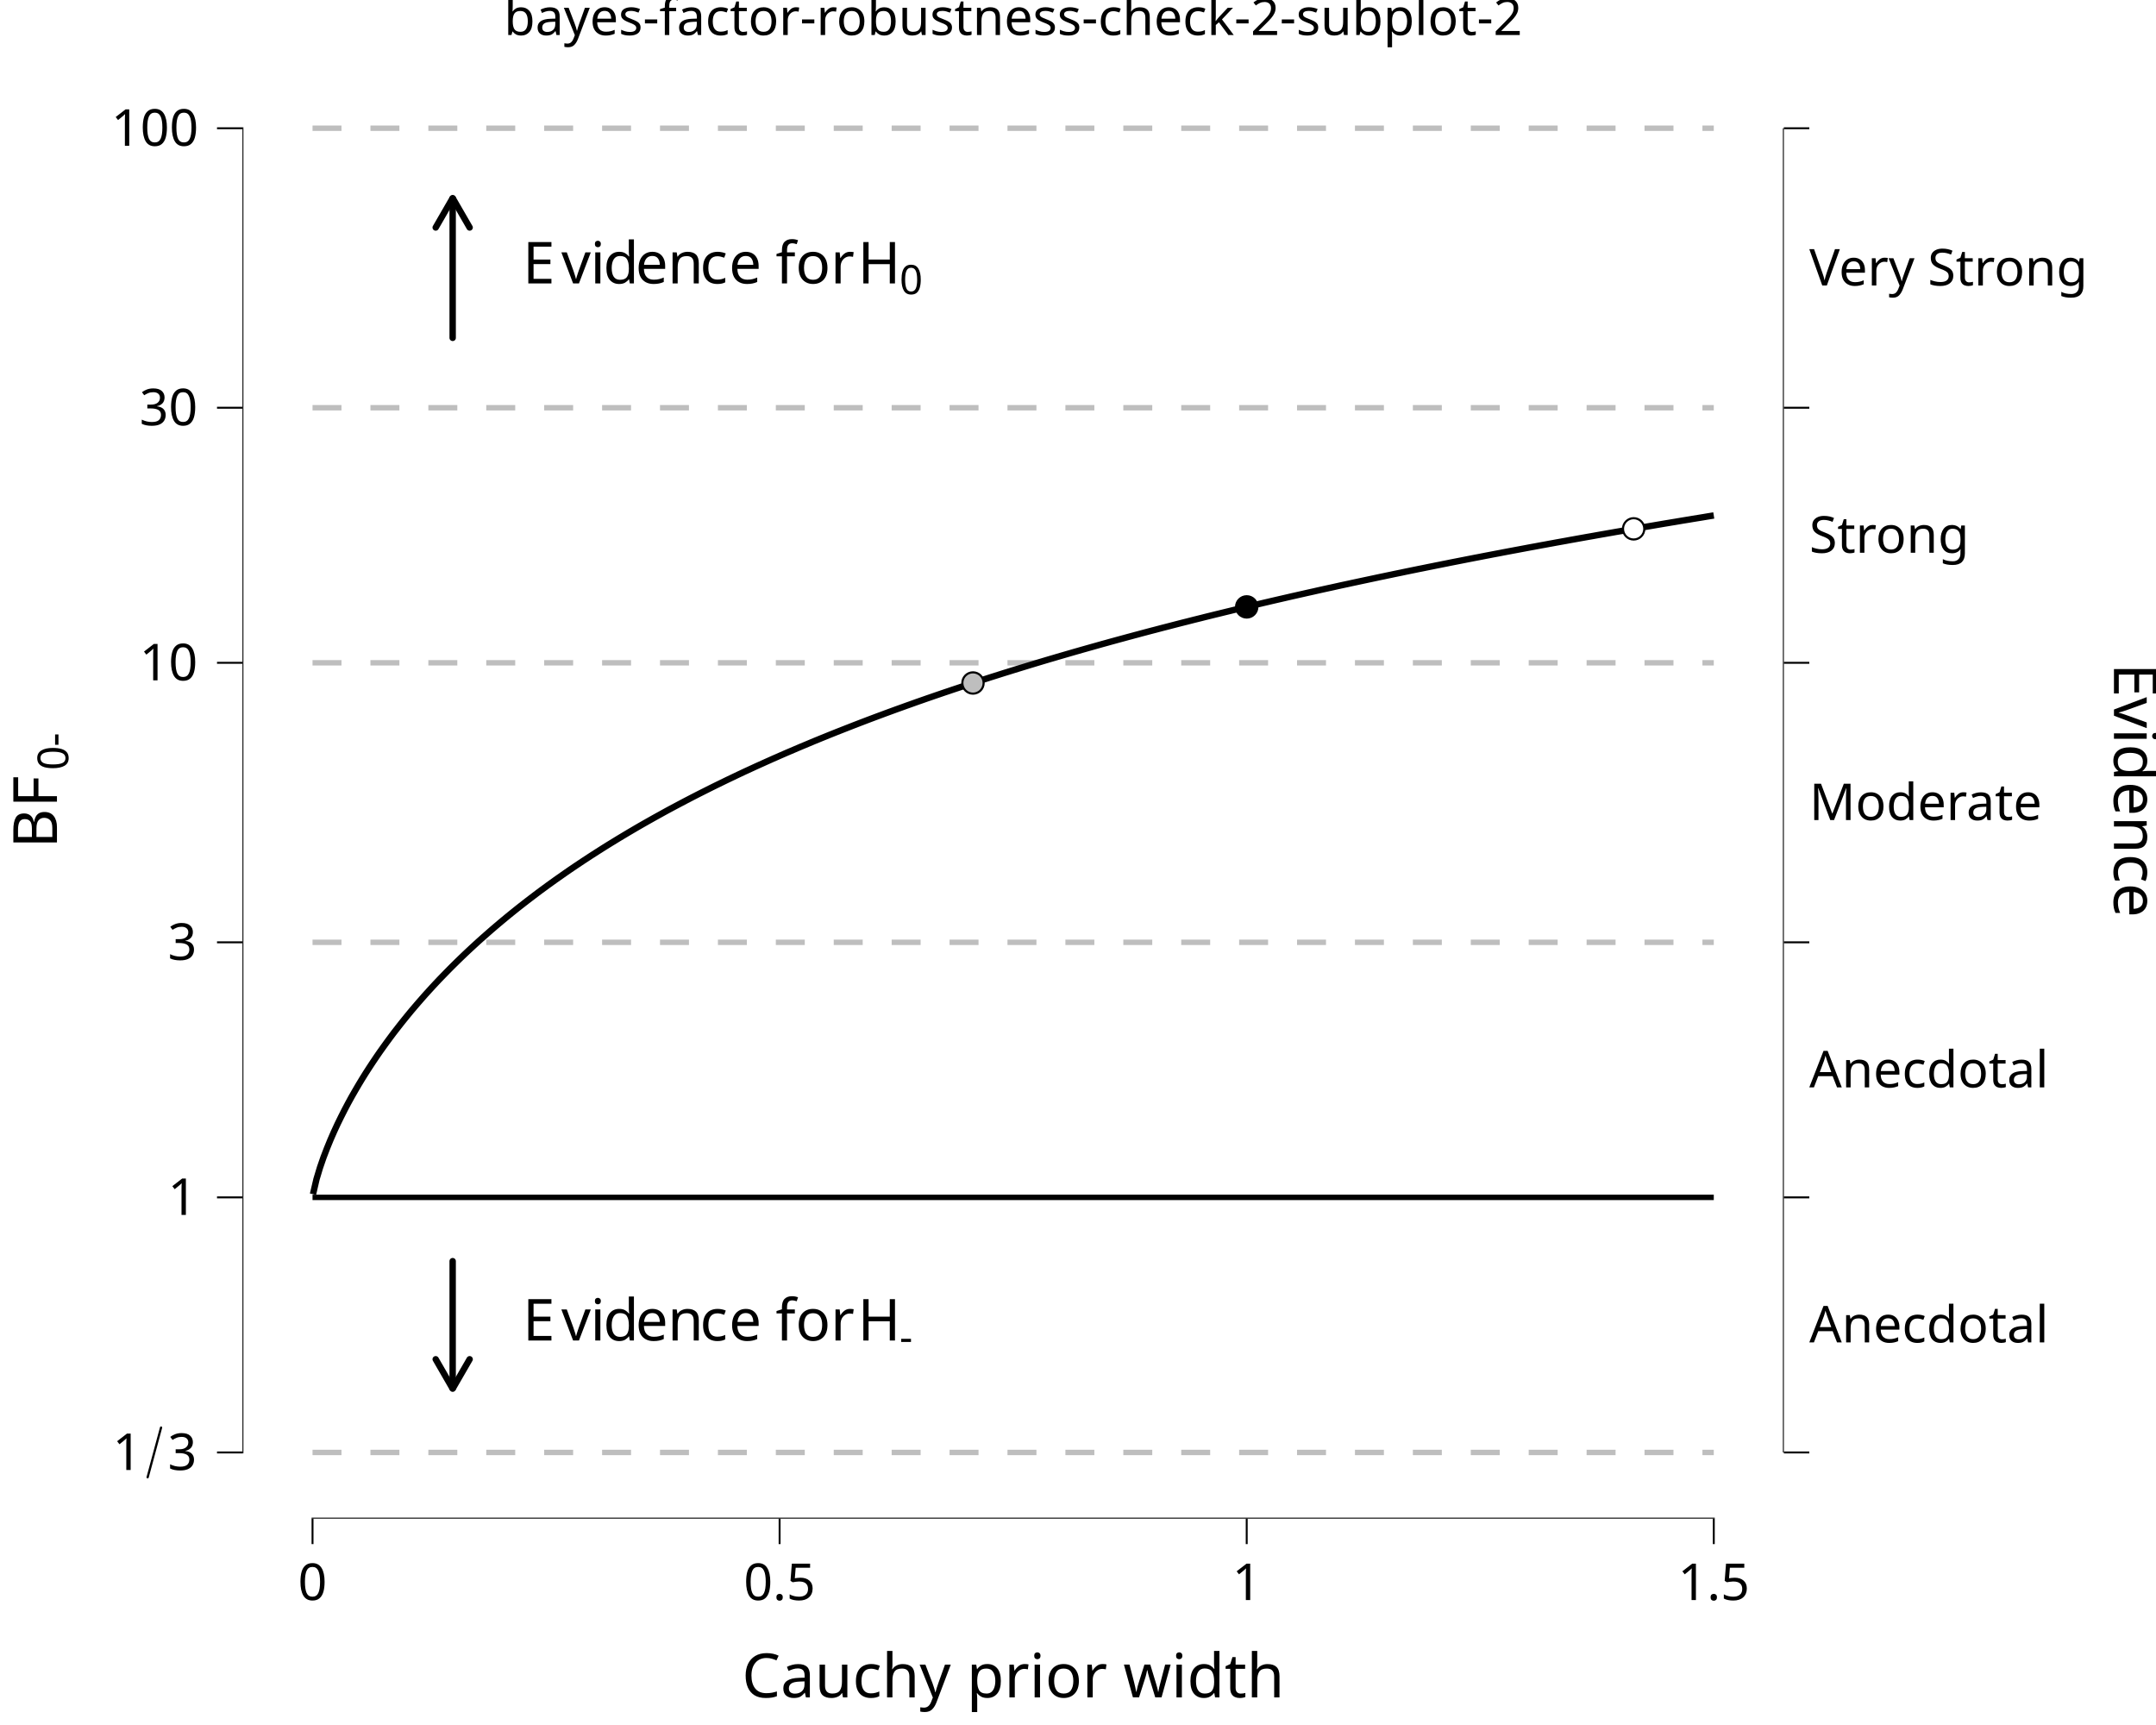
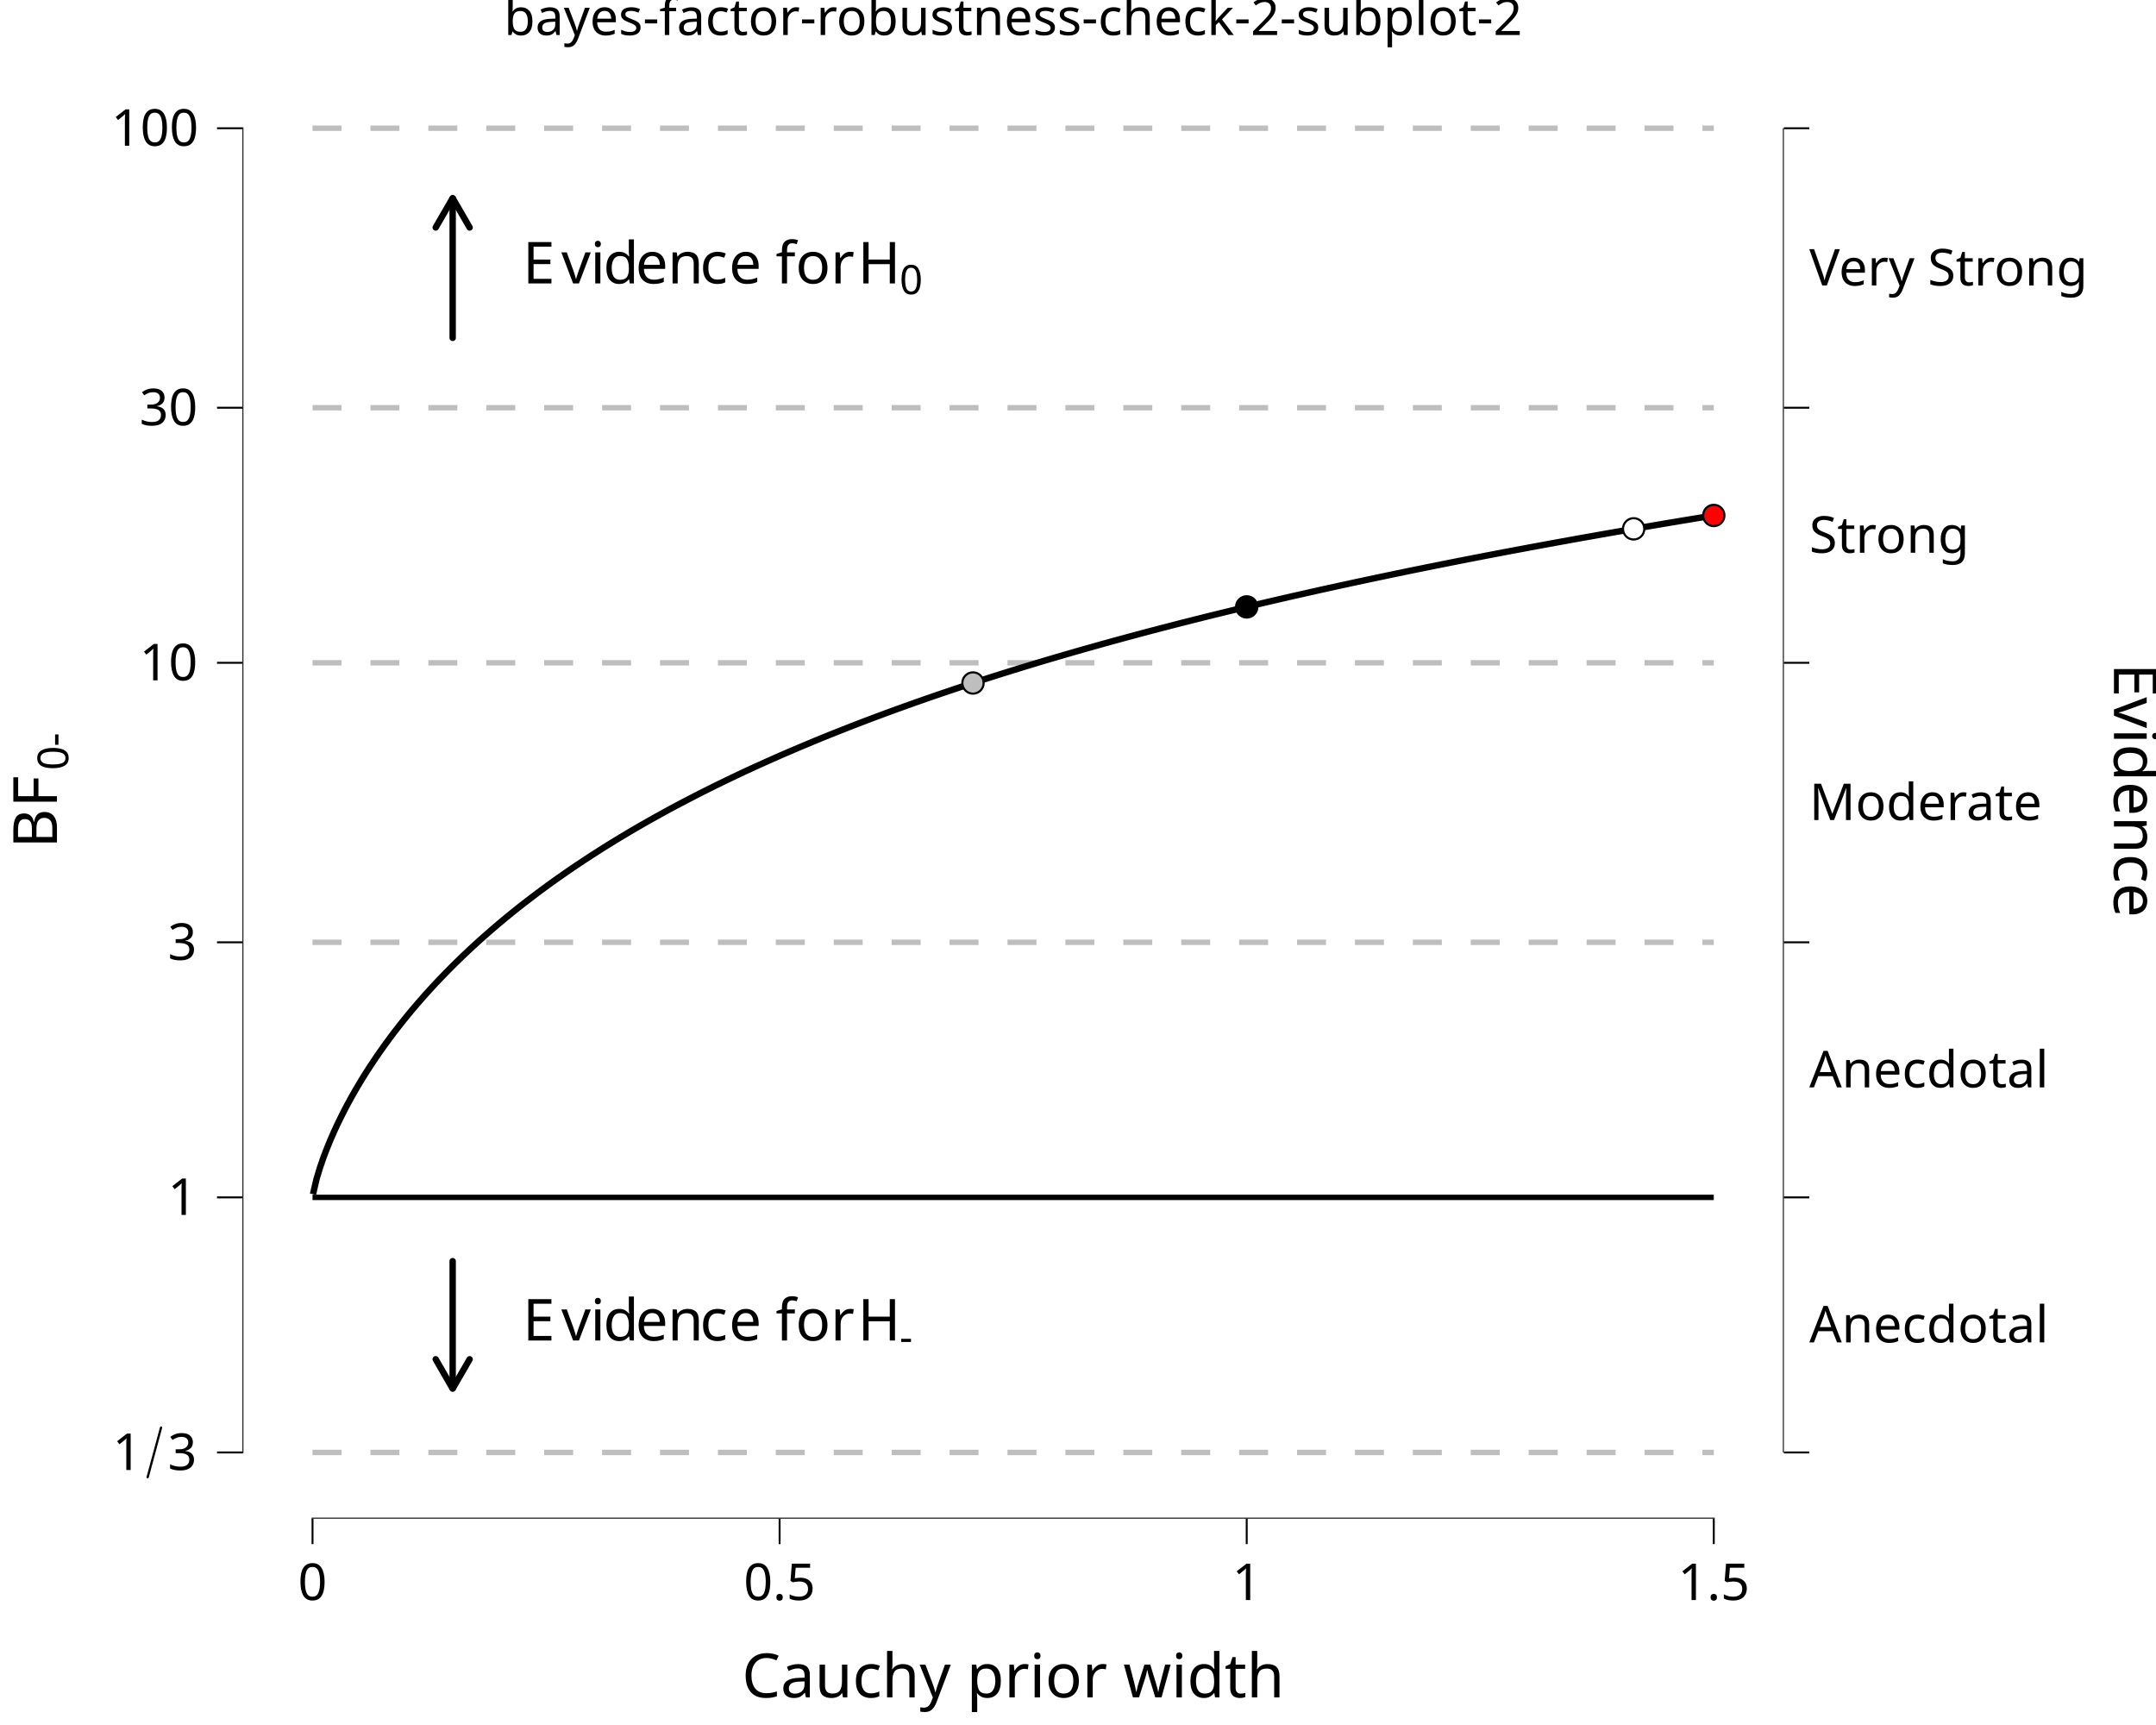
<svg xmlns="http://www.w3.org/2000/svg" class="svglite" data-engine-version="2.0" width="720.00pt" height="576.00pt" viewBox="0 0 720.00 576.00">
  <defs>
    <style type="text/css">
    .svglite line, .svglite polyline, .svglite polygon, .svglite path, .svglite rect, .svglite circle {
      fill: none;
      stroke: #000000;
      stroke-linecap: round;
      stroke-linejoin: round;
      stroke-miterlimit: 10.00;
    }
  </style>
  </defs>
  <rect width="100%" height="100%" style="stroke: none; fill: #FFFFFF;" />
  <defs>
    <clipPath id="cpMC4wMHw3MjAuMDB8MC4wMHw1NzYuMDA=">
      <rect x="0.00" y="0.00" width="720.00" height="576.00" />
    </clipPath>
  </defs>
  <g clip-path="url(#cpMC4wMHw3MjAuMDB8MC4wMHw1NzYuMDA=)">
    <rect x="0.00" y="0.00" width="720.00" height="576.00" style="stroke-width: 10.67; stroke: none;" />
  </g>
  <defs>
    <clipPath id="cpODAuOTd8NTk1LjcyfDIwLjcxfDUwNy4wOQ==">
      <rect x="80.97" y="20.71" width="514.75" height="486.39" />
    </clipPath>
  </defs>
  <g clip-path="url(#cpODAuOTd8NTk1LjcyfDIwLjcxfDUwNy4wOQ==)">
    <rect x="80.97" y="20.71" width="514.75" height="486.39" style="stroke-width: 10.67; stroke: none;" />
    <line x1="104.37" y1="484.99" x2="572.32" y2="484.99" style="stroke-width: 1.81; stroke: #BEBEBE; stroke-dasharray: 9.67,9.67; stroke-linecap: butt;" />
    <line x1="104.37" y1="399.82" x2="572.32" y2="399.82" style="stroke-width: 1.81; stroke-linecap: butt;" />
    <line x1="104.37" y1="314.65" x2="572.32" y2="314.65" style="stroke-width: 1.81; stroke: #BEBEBE; stroke-dasharray: 9.67,9.67; stroke-linecap: butt;" />
    <line x1="104.37" y1="221.32" x2="572.32" y2="221.32" style="stroke-width: 1.81; stroke: #BEBEBE; stroke-dasharray: 9.67,9.67; stroke-linecap: butt;" />
    <line x1="104.37" y1="136.15" x2="572.32" y2="136.15" style="stroke-width: 1.81; stroke: #BEBEBE; stroke-dasharray: 9.67,9.67; stroke-linecap: butt;" />
    <line x1="104.37" y1="42.82" x2="572.32" y2="42.82" style="stroke-width: 1.81; stroke: #BEBEBE; stroke-dasharray: 9.67,9.67; stroke-linecap: butt;" />
    <polyline points="104.53,398.76 105.70,393.72 106.87,389.84 108.04,386.45 109.22,383.38 110.39,380.52 111.56,377.85 112.73,375.32 113.91,372.91 115.08,370.60 116.25,368.38 117.42,366.25 118.60,364.19 119.77,362.19 120.94,360.25 122.11,358.37 123.29,356.54 124.46,354.76 125.63,353.02 126.80,351.32 127.98,349.66 129.15,348.04 130.32,346.45 131.49,344.89 132.67,343.37 133.84,341.87 135.01,340.41 136.18,338.97 137.35,337.55 138.53,336.16 139.70,334.80 140.87,333.46 142.04,332.13 143.22,330.83 144.39,329.55 145.56,328.29 146.73,327.05 147.91,325.83 149.08,324.63 150.25,323.44 151.42,322.27 152.60,321.11 153.77,319.97 154.94,318.85 156.11,317.74 157.29,316.64 158.46,315.56 159.63,314.49 160.80,313.44 161.98,312.40 163.15,311.37 164.32,310.35 165.49,309.35 166.67,308.35 167.84,307.37 169.01,306.40 170.18,305.44 171.36,304.49 172.53,303.55 173.70,302.62 174.87,301.71 176.04,300.80 177.22,299.90 178.39,299.01 179.56,298.12 180.73,297.25 181.91,296.39 183.08,295.53 184.25,294.69 185.42,293.85 186.60,293.02 187.77,292.20 188.94,291.38 190.11,290.57 191.29,289.77 192.46,288.98 193.63,288.20 194.80,287.42 195.98,286.65 197.15,285.88 198.32,285.13 199.49,284.38 200.67,283.63 201.84,282.89 203.01,282.16 204.18,281.44 205.36,280.72 206.53,280.00 207.70,279.30 208.87,278.60 210.04,277.90 211.22,277.21 212.39,276.52 213.56,275.84 214.73,275.17 215.91,274.50 217.08,273.84 218.25,273.18 219.42,272.53 220.60,271.88 221.77,271.23 222.94,270.59 224.11,269.96 225.29,269.33 226.46,268.71 227.63,268.09 228.80,267.47 229.98,266.86 231.15,266.25 232.32,265.65 233.49,265.05 234.67,264.46 235.84,263.87 237.01,263.28 238.18,262.70 239.36,262.12 240.53,261.55 241.70,260.98 242.87,260.41 244.05,259.85 245.22,259.29 246.39,258.73 247.56,258.18 248.73,257.63 249.91,257.09 251.08,256.55 252.25,256.01 253.42,255.48 254.60,254.95 255.77,254.42 256.94,253.90 258.11,253.37 259.29,252.86 260.46,252.34 261.63,251.83 262.80,251.32 263.98,250.82 265.15,250.32 266.32,249.82 267.49,249.32 268.67,248.83 269.84,248.34 271.01,247.85 272.18,247.36 273.36,246.88 274.53,246.40 275.70,245.93 276.87,245.45 278.05,244.98 279.22,244.51 280.39,244.05 281.56,243.59 282.73,243.13 283.91,242.67 285.08,242.21 286.25,241.76 287.42,241.31 288.60,240.86 289.77,240.41 290.94,239.97 292.11,239.53 293.29,239.09 294.46,238.66 295.63,238.22 296.80,237.79 297.98,237.36 299.15,236.93 300.32,236.51 301.49,236.09 302.67,235.66 303.84,235.25 305.01,234.83 306.18,234.41 307.36,234.00 308.53,233.59 309.70,233.18 310.87,232.78 312.05,232.37 313.22,231.97 314.39,231.57 315.56,231.17 316.74,230.78 317.91,230.38 319.08,229.99 320.25,229.60 321.42,229.21 322.60,228.82 323.77,228.44 324.94,228.05 326.11,227.67 327.29,227.29 328.46,226.91 329.63,226.54 330.80,226.16 331.98,225.79 333.15,225.42 334.32,225.05 335.49,224.68 336.67,224.32 337.84,223.95 339.01,223.59 340.18,223.23 341.36,222.87 342.53,222.51 343.70,222.15 344.87,221.80 346.05,221.44 347.22,221.09 348.39,220.74 349.56,220.39 350.74,220.04 351.91,219.70 353.08,219.35 354.25,219.01 355.43,218.67 356.60,218.33 357.77,217.99 358.94,217.65 360.11,217.32 361.29,216.98 362.46,216.65 363.63,216.32 364.80,215.99 365.98,215.66 367.15,215.33 368.32,215.00 369.49,214.68 370.67,214.35 371.84,214.03 373.01,213.71 374.18,213.39 375.36,213.07 376.53,212.75 377.70,212.44 378.87,212.12 380.05,211.81 381.22,211.49 382.39,211.18 383.56,210.87 384.74,210.56 385.91,210.26 387.08,209.95 388.25,209.64 389.43,209.34 390.60,209.04 391.77,208.73 392.94,208.43 394.11,208.13 395.29,207.83 396.46,207.54 397.63,207.24 398.80,206.94 399.98,206.65 401.15,206.36 402.32,206.06 403.49,205.77 404.67,205.48 405.84,205.19 407.01,204.91 408.18,204.62 409.36,204.33 410.53,204.05 411.70,203.76 412.87,203.48 414.05,203.20 415.22,202.92 416.39,202.64 417.56,202.36 418.74,202.08 419.91,201.80 421.08,201.53 422.25,201.25 423.43,200.98 424.60,200.70 425.77,200.43 426.94,200.16 428.12,199.89 429.29,199.62 430.46,199.35 431.63,199.08 432.80,198.82 433.98,198.55 435.15,198.29 436.32,198.02 437.49,197.76 438.67,197.50 439.84,197.23 441.01,196.97 442.18,196.71 443.36,196.45 444.53,196.20 445.70,195.94 446.87,195.68 448.05,195.42 449.22,195.17 450.39,194.92 451.56,194.66 452.74,194.41 453.91,194.16 455.08,193.91 456.25,193.66 457.43,193.41 458.60,193.16 459.77,192.91 460.94,192.66 462.12,192.42 463.29,192.17 464.46,191.93 465.63,191.68 466.80,191.44 467.98,191.20 469.15,190.95 470.32,190.71 471.49,190.47 472.67,190.23 473.84,189.99 475.01,189.76 476.18,189.52 477.36,189.28 478.53,189.05 479.70,188.81 480.87,188.58 482.05,188.34 483.22,188.11 484.39,187.87 485.56,187.64 486.74,187.41 487.91,187.18 489.08,186.95 490.25,186.72 491.43,186.49 492.60,186.26 493.77,186.04 494.94,185.81 496.12,185.58 497.29,185.36 498.46,185.13 499.63,184.91 500.81,184.69 501.98,184.46 503.15,184.24 504.32,184.02 505.49,183.80 506.67,183.58 507.84,183.36 509.01,183.14 510.18,182.92 511.36,182.70 512.53,182.49 513.70,182.27 514.87,182.05 516.05,181.84 517.22,181.62 518.39,181.41 519.56,181.19 520.74,180.98 521.91,180.77 523.08,180.56 524.25,180.34 525.43,180.13 526.60,179.92 527.77,179.71 528.94,179.50 530.12,179.29 531.29,179.09 532.46,178.88 533.63,178.67 534.81,178.46 535.98,178.26 537.15,178.05 538.32,177.85 539.49,177.64 540.67,177.44 541.84,177.24 543.01,177.03 544.18,176.83 545.36,176.63 546.53,176.43 547.70,176.23 548.87,176.03 550.05,175.83 551.22,175.63 552.39,175.43 553.56,175.23 554.74,175.03 555.91,174.83 557.08,174.64 558.25,174.44 559.43,174.25 560.60,174.05 561.77,173.85 562.94,173.66 564.12,173.47 565.29,173.27 566.46,173.08 567.63,172.89 568.81,172.70 569.98,172.50 571.15,172.31 572.32,172.12 " style="stroke-width: 2.13; stroke-linecap: butt;" />
+     <circle cx="572.32" cy="172.12" r="3.56" style="stroke-width: 0.71; fill: #FF0000;" />
    <circle cx="324.93" cy="228.06" r="3.56" style="stroke-width: 0.71; fill: #BEBEBE;" />
    <circle cx="416.34" cy="202.65" r="3.56" style="stroke-width: 0.71; fill: #000000;" />
    <circle cx="545.56" cy="176.59" r="3.56" style="stroke-width: 0.71; fill: #FFFFFF;" />
    <line x1="151.17" y1="421.11" x2="151.17" y2="463.69" style="stroke-width: 2.13; stroke-linejoin: bevel;" />
    <polyline points="145.50,453.87 151.17,463.69 156.84,453.87 " style="stroke-width: 2.13; stroke-linejoin: bevel;" />
    <line x1="151.17" y1="112.82" x2="151.17" y2="66.15" style="stroke-width: 2.13; stroke-linejoin: bevel;" />
    <polyline points="156.84,75.97 151.17,66.15 145.50,75.97 " style="stroke-width: 2.13; stroke-linejoin: bevel;" />
    <text x="174.56" y="447.62" style="font-size: 19.35px; font-family: sans;" textLength="12.91px" lengthAdjust="spacingAndGlyphs">E</text>
    <text x="187.47" y="447.62" style="font-size: 19.35px; font-family: sans;" textLength="9.68px" lengthAdjust="spacingAndGlyphs">v</text>
    <text x="197.15" y="447.62" style="font-size: 19.35px; font-family: sans;" textLength="4.30px" lengthAdjust="spacingAndGlyphs">i</text>
    <text x="201.45" y="447.62" style="font-size: 19.35px; font-family: sans;" textLength="10.76px" lengthAdjust="spacingAndGlyphs">d</text>
    <text x="212.21" y="447.62" style="font-size: 19.35px; font-family: sans;" textLength="10.76px" lengthAdjust="spacingAndGlyphs">e</text>
    <text x="222.97" y="447.62" style="font-size: 19.35px; font-family: sans;" textLength="10.76px" lengthAdjust="spacingAndGlyphs">n</text>
    <text x="233.73" y="447.62" style="font-size: 19.35px; font-family: sans;" textLength="9.68px" lengthAdjust="spacingAndGlyphs">c</text>
    <text x="243.42" y="447.62" style="font-size: 19.35px; font-family: sans;" textLength="10.76px" lengthAdjust="spacingAndGlyphs">e</text>
    <text x="254.18" y="447.62" style="font-size: 19.35px; font-family: sans;" textLength="4.84px" lengthAdjust="spacingAndGlyphs"> </text>
    <text x="259.02" y="447.62" style="font-size: 19.35px; font-family: sans;" textLength="22.58px" lengthAdjust="spacingAndGlyphs">for</text>
    <text x="281.60" y="447.62" style="font-size: 19.35px; font-family: sans;" textLength="4.84px" lengthAdjust="spacingAndGlyphs"> </text>
    <text x="286.44" y="447.62" style="font-size: 19.35px; font-family: sans;" textLength="13.98px" lengthAdjust="spacingAndGlyphs">H</text>
    <text x="300.41" y="451.20" style="font-size: 13.54px; font-family: sans;" textLength="4.51px" lengthAdjust="spacingAndGlyphs">-</text>
    <text x="174.56" y="94.64" style="font-size: 19.35px; font-family: sans;" textLength="12.91px" lengthAdjust="spacingAndGlyphs">E</text>
    <text x="187.47" y="94.64" style="font-size: 19.35px; font-family: sans;" textLength="9.68px" lengthAdjust="spacingAndGlyphs">v</text>
    <text x="197.15" y="94.64" style="font-size: 19.35px; font-family: sans;" textLength="4.30px" lengthAdjust="spacingAndGlyphs">i</text>
    <text x="201.45" y="94.64" style="font-size: 19.35px; font-family: sans;" textLength="10.76px" lengthAdjust="spacingAndGlyphs">d</text>
    <text x="212.21" y="94.64" style="font-size: 19.35px; font-family: sans;" textLength="10.76px" lengthAdjust="spacingAndGlyphs">e</text>
    <text x="222.97" y="94.64" style="font-size: 19.35px; font-family: sans;" textLength="10.76px" lengthAdjust="spacingAndGlyphs">n</text>
    <text x="233.73" y="94.64" style="font-size: 19.35px; font-family: sans;" textLength="9.68px" lengthAdjust="spacingAndGlyphs">c</text>
    <text x="243.42" y="94.64" style="font-size: 19.35px; font-family: sans;" textLength="10.76px" lengthAdjust="spacingAndGlyphs">e</text>
    <text x="254.18" y="94.64" style="font-size: 19.35px; font-family: sans;" textLength="4.84px" lengthAdjust="spacingAndGlyphs"> </text>
    <text x="259.02" y="94.64" style="font-size: 19.35px; font-family: sans;" textLength="22.58px" lengthAdjust="spacingAndGlyphs">for</text>
    <text x="281.60" y="94.64" style="font-size: 19.35px; font-family: sans;" textLength="4.84px" lengthAdjust="spacingAndGlyphs"> </text>
    <text x="286.44" y="94.64" style="font-size: 19.35px; font-family: sans;" textLength="13.98px" lengthAdjust="spacingAndGlyphs">H</text>
    <text x="300.41" y="98.22" style="font-size: 13.54px; font-family: sans;" textLength="7.53px" lengthAdjust="spacingAndGlyphs">0</text>
    <line x1="104.05" y1="507.09" x2="572.64" y2="507.09" style="stroke-width: 0.64; stroke-linecap: butt;" />
    <line x1="80.97" y1="485.30" x2="80.97" y2="42.50" style="stroke-width: 0.64; stroke-linecap: butt;" />
    <line x1="595.72" y1="484.99" x2="595.72" y2="42.82" style="stroke-width: 0.64; stroke-linecap: butt;" />
    <rect x="80.97" y="20.71" width="514.75" height="486.39" style="stroke-width: 0.00; stroke: none;" />
  </g>
  <g clip-path="url(#cpMC4wMHw3MjAuMDB8MC4wMHw1NzYuMDA=)">
    <polyline points="80.97,507.09 80.97,20.71 " style="stroke-width: 0.00; stroke: none; stroke-linecap: butt;" />
    <text x="37.60" y="490.84" style="font-size: 17.00px; font-family: sans;" textLength="9.46px" lengthAdjust="spacingAndGlyphs">1</text>
    <polyline points="49.30,493.29 53.79,476.68 " style="stroke-width: 0.75;" />
    <text x="56.04" y="490.84" style="font-size: 17.00px; font-family: sans;" textLength="9.46px" lengthAdjust="spacingAndGlyphs">3</text>
    <text x="56.04" y="405.67" style="font-size: 17.00px; font-family: sans;" textLength="9.46px" lengthAdjust="spacingAndGlyphs">1</text>
    <text x="56.04" y="320.51" style="font-size: 17.00px; font-family: sans;" textLength="9.46px" lengthAdjust="spacingAndGlyphs">3</text>
    <text x="46.58" y="227.17" style="font-size: 17.00px; font-family: sans;" textLength="18.91px" lengthAdjust="spacingAndGlyphs">10</text>
    <text x="46.58" y="142.01" style="font-size: 17.00px; font-family: sans;" textLength="18.91px" lengthAdjust="spacingAndGlyphs">30</text>
    <text x="37.13" y="48.67" style="font-size: 17.00px; font-family: sans;" textLength="28.37px" lengthAdjust="spacingAndGlyphs">100</text>
    <polyline points="72.47,484.99 80.97,484.99 " style="stroke-width: 0.64; stroke-linecap: butt;" />
    <polyline points="72.47,399.82 80.97,399.82 " style="stroke-width: 0.64; stroke-linecap: butt;" />
    <polyline points="72.47,314.65 80.97,314.65 " style="stroke-width: 0.64; stroke-linecap: butt;" />
    <polyline points="72.47,221.32 80.97,221.32 " style="stroke-width: 0.64; stroke-linecap: butt;" />
    <polyline points="72.47,136.15 80.97,136.15 " style="stroke-width: 0.64; stroke-linecap: butt;" />
    <polyline points="72.47,42.82 80.97,42.82 " style="stroke-width: 0.64; stroke-linecap: butt;" />
    <polyline points="595.72,507.09 595.72,20.71 " style="stroke-width: 0.00; stroke: none; stroke-linecap: butt;" />
    <polyline points="604.22,484.99 595.72,484.99 " style="stroke-width: 0.64; stroke-linecap: butt;" />
    <polyline points="604.22,442.40 595.72,442.40 " style="stroke-width: 0.64; stroke: none; stroke-linecap: butt;" />
    <polyline points="604.22,399.82 595.72,399.82 " style="stroke-width: 0.64; stroke-linecap: butt;" />
    <polyline points="604.22,357.24 595.72,357.24 " style="stroke-width: 0.64; stroke: none; stroke-linecap: butt;" />
    <polyline points="604.22,314.65 595.72,314.65 " style="stroke-width: 0.64; stroke-linecap: butt;" />
    <polyline points="604.22,267.98 595.72,267.98 " style="stroke-width: 0.64; stroke: none; stroke-linecap: butt;" />
    <polyline points="604.22,221.32 595.72,221.32 " style="stroke-width: 0.64; stroke-linecap: butt;" />
    <polyline points="604.22,178.73 595.72,178.73 " style="stroke-width: 0.64; stroke: none; stroke-linecap: butt;" />
    <polyline points="604.22,136.15 595.72,136.15 " style="stroke-width: 0.64; stroke-linecap: butt;" />
    <polyline points="604.22,89.48 595.72,89.48 " style="stroke-width: 0.64; stroke: none; stroke-linecap: butt;" />
    <polyline points="604.22,42.82 595.72,42.82 " style="stroke-width: 0.64; stroke-linecap: butt;" />
    <text x="604.22" y="448.25" style="font-size: 17.00px; font-family: sans;" textLength="75.62px" lengthAdjust="spacingAndGlyphs">Anecdotal</text>
    <text x="604.22" y="363.09" style="font-size: 17.00px; font-family: sans;" textLength="75.62px" lengthAdjust="spacingAndGlyphs">Anecdotal</text>
    <text x="604.22" y="273.83" style="font-size: 17.00px; font-family: sans;" textLength="71.83px" lengthAdjust="spacingAndGlyphs">Moderate</text>
    <text x="604.22" y="184.58" style="font-size: 17.00px; font-family: sans;" textLength="50.09px" lengthAdjust="spacingAndGlyphs">Strong</text>
    <text x="604.22" y="95.33" style="font-size: 17.00px; font-family: sans;" textLength="89.78px" lengthAdjust="spacingAndGlyphs">Very Strong</text>
    <polyline points="80.97,507.09 595.72,507.09 " style="stroke-width: 0.00; stroke: none; stroke-linecap: butt;" />
    <polyline points="104.37,515.60 104.37,507.09 " style="stroke-width: 0.64; stroke-linecap: butt;" />
    <polyline points="260.35,515.60 260.35,507.09 " style="stroke-width: 0.64; stroke-linecap: butt;" />
    <polyline points="416.34,515.60 416.34,507.09 " style="stroke-width: 0.64; stroke-linecap: butt;" />
    <polyline points="572.32,515.60 572.32,507.09 " style="stroke-width: 0.64; stroke-linecap: butt;" />
    <text x="104.37" y="534.27" text-anchor="middle" style="font-size: 17.00px; font-family: sans;" textLength="9.46px" lengthAdjust="spacingAndGlyphs">0</text>
    <text x="260.35" y="534.27" text-anchor="middle" style="font-size: 17.00px; font-family: sans;" textLength="23.63px" lengthAdjust="spacingAndGlyphs">0.5</text>
    <text x="416.34" y="534.27" text-anchor="middle" style="font-size: 17.00px; font-family: sans;" textLength="9.46px" lengthAdjust="spacingAndGlyphs">1</text>
    <text x="572.32" y="534.27" text-anchor="middle" style="font-size: 17.00px; font-family: sans;" textLength="23.63px" lengthAdjust="spacingAndGlyphs">1.5</text>
    <text x="338.35" y="566.78" text-anchor="middle" style="font-size: 20.40px; font-family: sans;" textLength="168.96px" lengthAdjust="spacingAndGlyphs">Cauchy prior width</text>
    <text transform="translate(19.02,283.29) rotate(-90)" style="font-size: 20.40px; font-family: sans;" textLength="13.61px" lengthAdjust="spacingAndGlyphs">B</text>
    <text transform="translate(19.02,269.67) rotate(-90)" style="font-size: 20.40px; font-family: sans;" textLength="12.46px" lengthAdjust="spacingAndGlyphs">F</text>
    <text transform="translate(22.79,257.21) rotate(-90)" style="font-size: 14.28px; font-family: sans;" textLength="7.94px" lengthAdjust="spacingAndGlyphs">0</text>
    <text transform="translate(22.79,249.27) rotate(-90)" style="font-size: 14.28px; font-family: sans;" textLength="4.76px" lengthAdjust="spacingAndGlyphs">-</text>
    <text transform="translate(705.96,263.90) rotate(90)" text-anchor="middle" style="font-size: 20.40px; font-family: sans;" textLength="83.94px" lengthAdjust="spacingAndGlyphs">Evidence</text>
    <text x="338.35" y="11.70" text-anchor="middle" style="font-size: 17.00px; font-family: sans;" textLength="323.22px" lengthAdjust="spacingAndGlyphs">bayes-factor-robustness-check-2-subplot-2</text>
  </g>
</svg>
